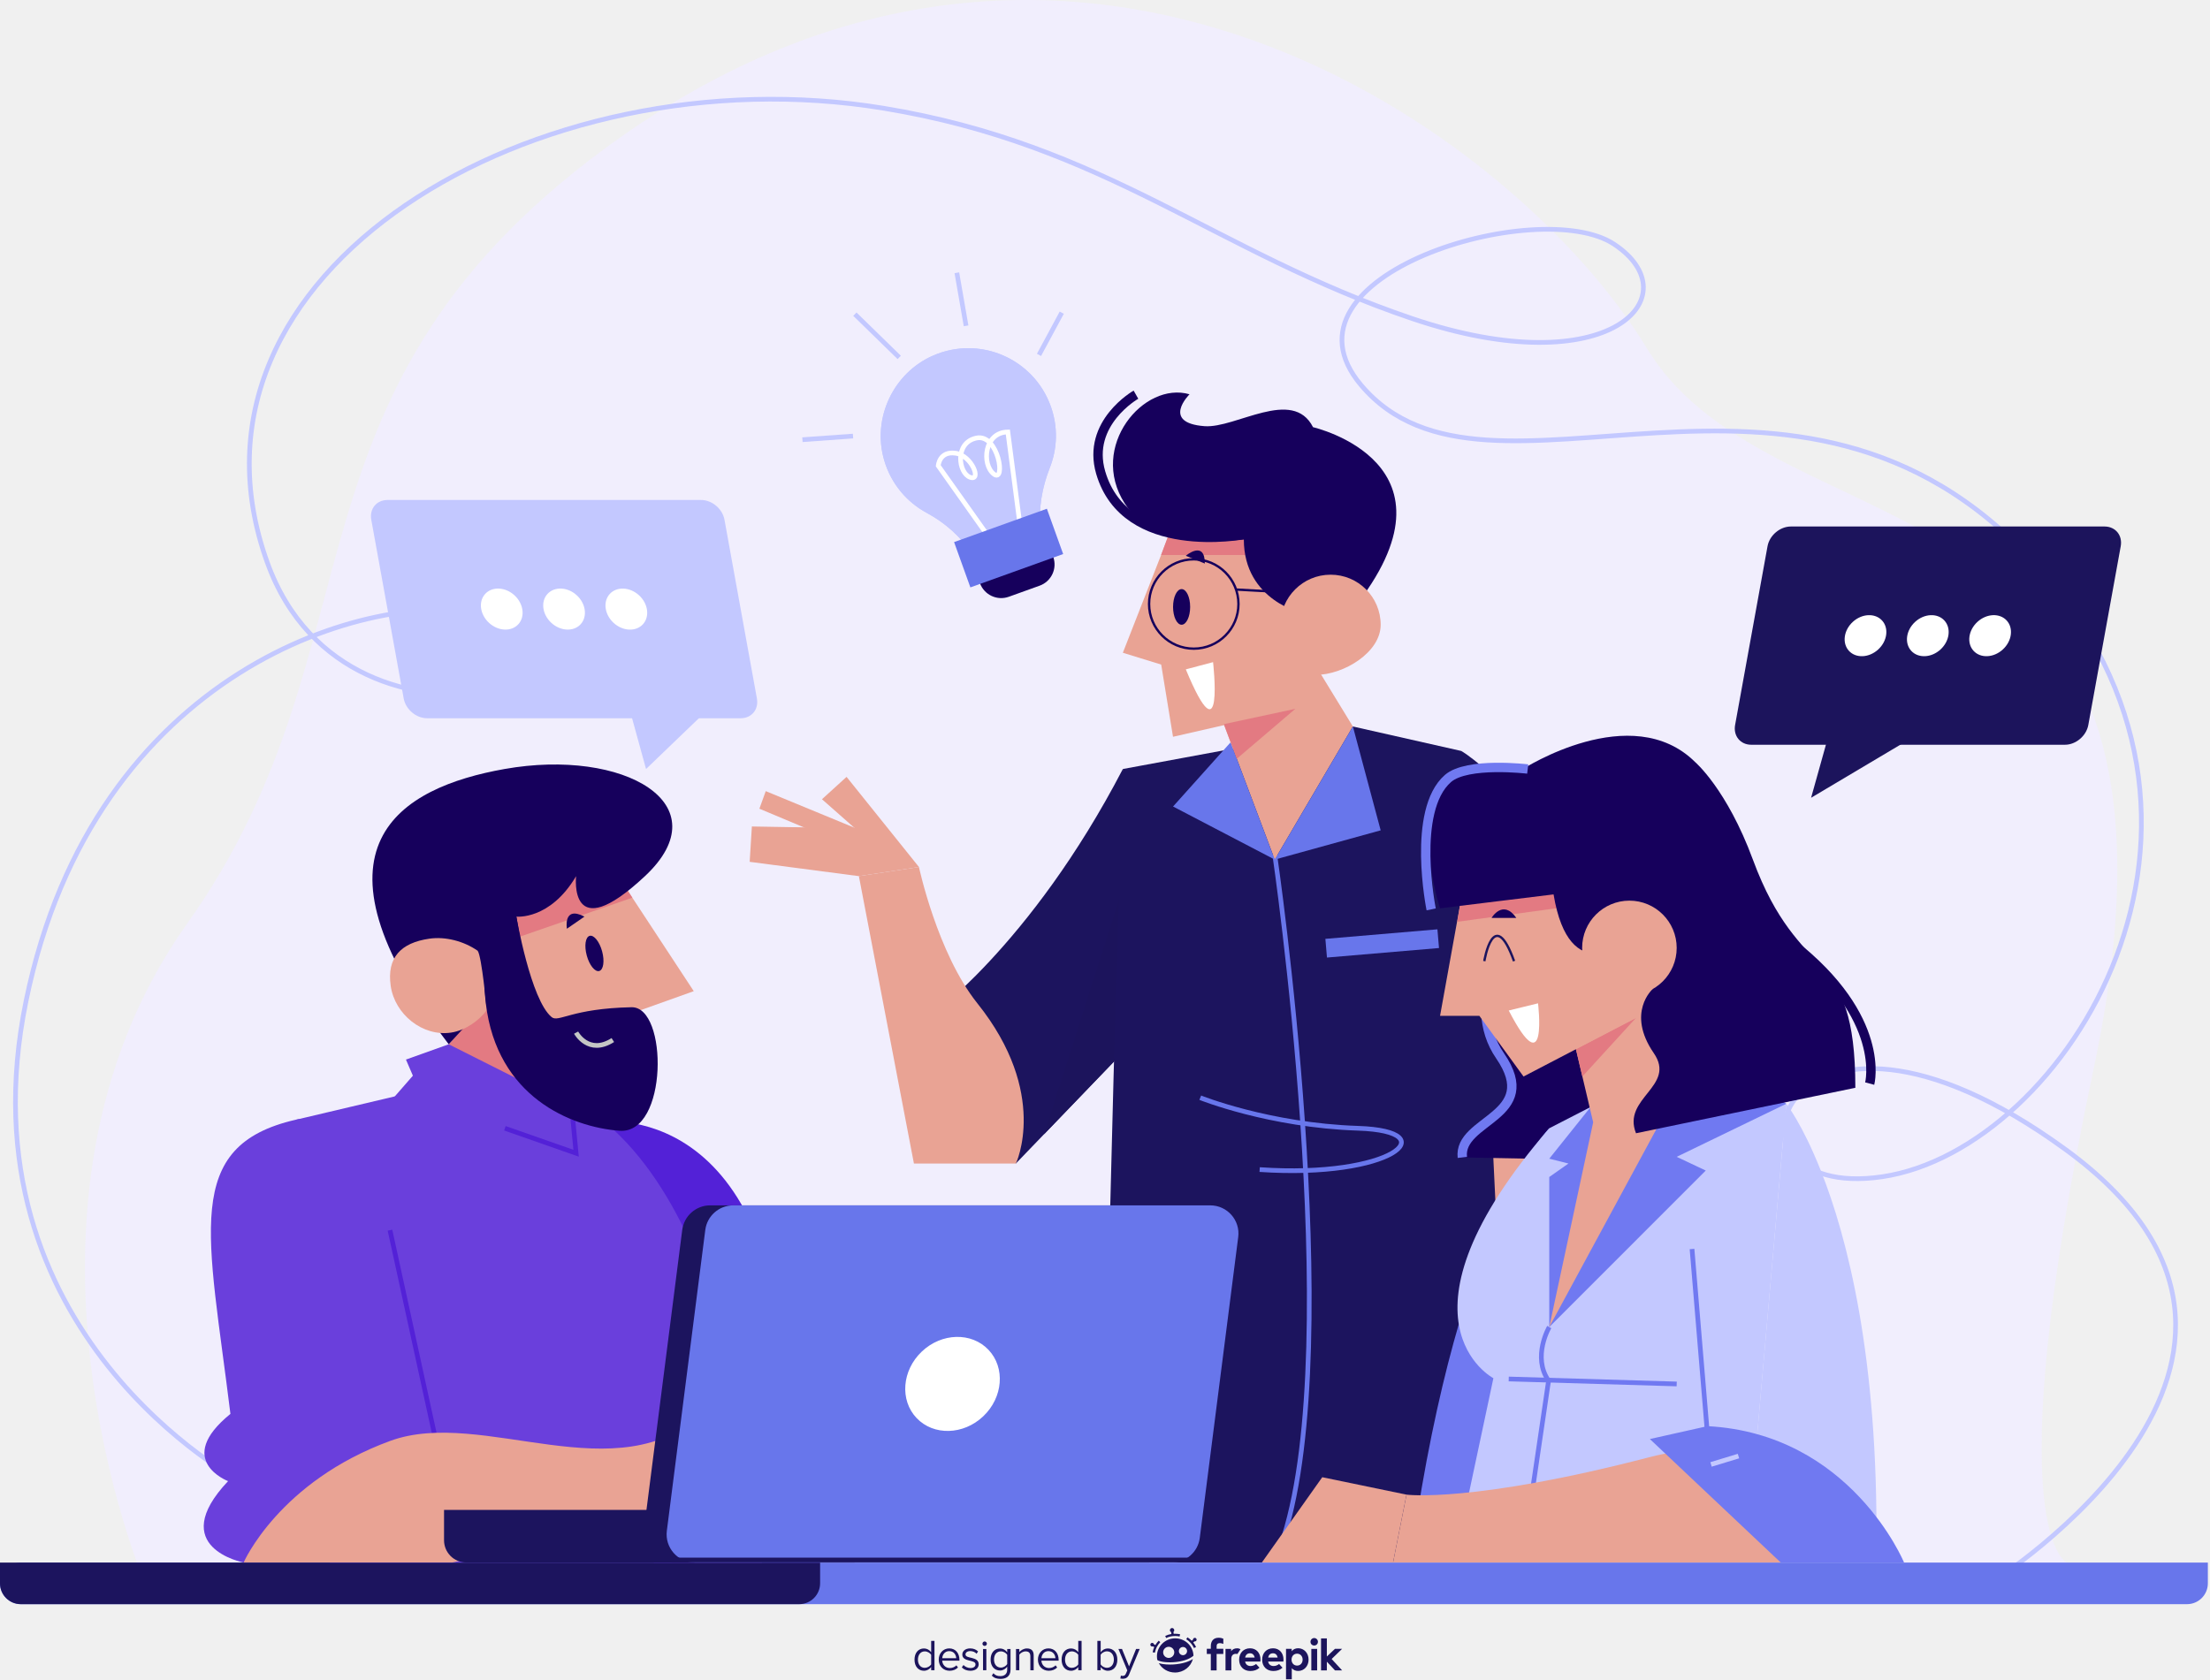
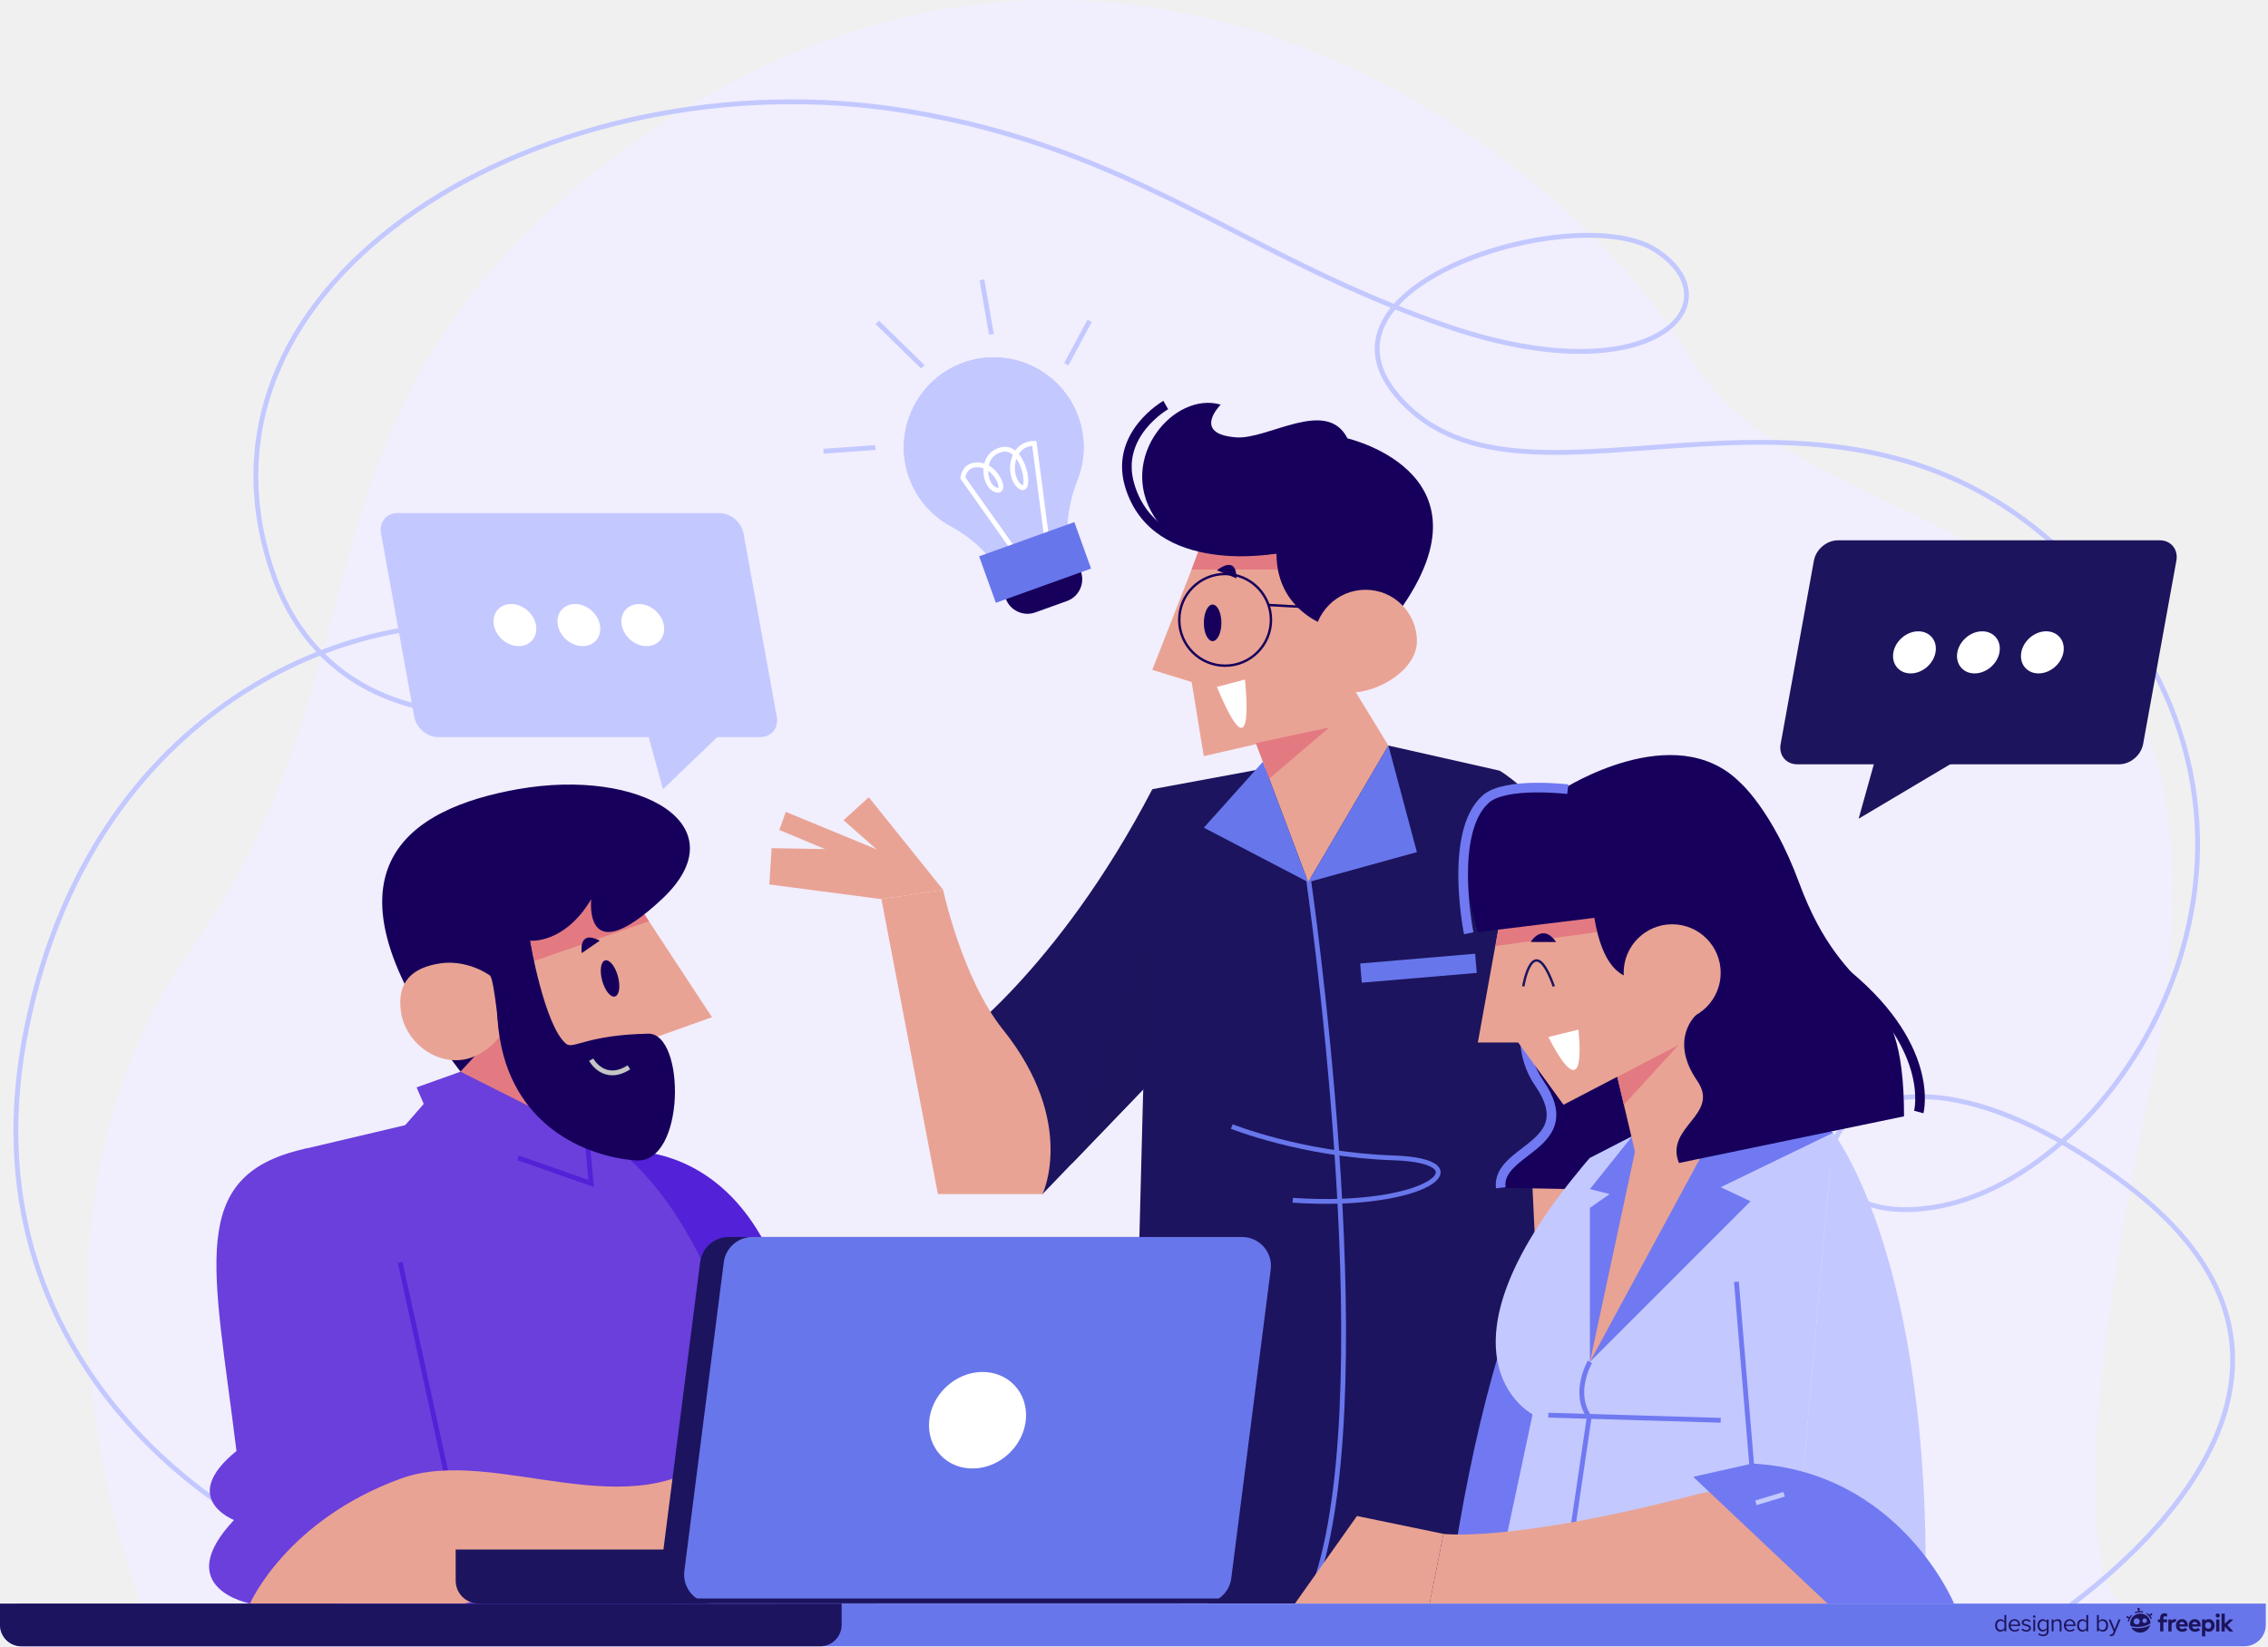
- <svg xmlns="http://www.w3.org/2000/svg" width="471" height="358" viewBox="0 0 471 358" fill="none">
+ <svg xmlns="http://www.w3.org/2000/svg" width="471" height="342" viewBox="0 0 471 342" fill="none">
  <path d="M30.883 337.547C30.883 337.547 -3.154 257.432 39.886 196.895C82.926 136.358 56.675 82.681 132.252 29.253C229.386 -39.423 323.074 28.337 351.011 74.281C378.948 120.225 473.844 96.774 446.271 227.486C424.881 328.887 440.838 333.342 440.838 333.342L30.883 337.547Z" fill="#F1EEFD" />
  <path d="M51.398 315.876C51.398 315.876 -8.993 284.328 5.558 213.372C20.11 142.416 79.376 125.585 103.753 130.79C149.437 140.553 74.796 169.354 56.967 119.912C34.598 57.877 114.36 10.913 188.293 23.07C235.808 30.877 258.749 53.63 300.987 67.921C343.08 82.16 360.733 63.092 343.964 52.038C328.049 41.546 270.25 58.668 290.1 82.129C317.266 114.261 382.757 64.476 433.51 119.912C484.263 175.349 440.203 245.045 401.191 250.853C362.179 256.661 379.281 200.663 440.203 245.045C501.125 289.428 424.173 337.537 424.173 337.537" stroke="#C3C8FF" stroke-miterlimit="10" />
  <path d="M466.1 341.981H4.434C1.988 341.981 0 339.993 0 337.547C0 335.101 1.988 333.113 4.434 333.113H470.544V337.547C470.534 339.993 468.556 341.981 466.1 341.981Z" fill="#6876EB" />
  <path d="M170.338 341.981H4.434C1.988 341.981 0 339.993 0 337.547V333.113H174.782V337.547C174.772 339.993 172.784 341.981 170.338 341.981Z" fill="#1C145E" />
  <path d="M239.305 163.941C219.539 201.933 197.317 217.41 197.317 217.41L216.5 248.043L249.995 213.226L239.305 163.941Z" fill="#1C145E" />
  <path d="M288.33 154.875L239.305 163.941C236.204 256.682 235.038 333.092 235.038 333.092H323.022C323.022 333.092 325.572 191.076 311.417 160.09L288.33 154.875Z" fill="#1C145E" />
  <path d="M282.636 202.141L306.514 200.111" stroke="#6876EB" stroke-width="4" stroke-miterlimit="10" />
  <path d="M271.676 182.208C271.676 182.208 286.831 285.649 273.644 327.503" stroke="#6876EB" stroke-miterlimit="10" />
  <path d="M255.803 234.012C255.803 234.012 270.448 239.904 289.423 240.528C308.398 241.153 296.594 251.249 268.46 249.334" stroke="#6876EB" stroke-miterlimit="10" />
  <path d="M259.571 151.107L271.676 183.249L288.33 154.875L277.349 136.931L259.571 151.107Z" fill="#E9A394" />
  <path d="M271.676 183.249L294.253 177.014L288.33 154.875L271.676 183.249Z" fill="#6876EB" />
  <path d="M262.267 158.248L250.005 171.935L271.676 183.249L262.267 158.248Z" fill="#6876EB" />
  <path d="M216.51 248.043C216.51 248.043 223.672 233.117 208.298 213.892C199.773 203.234 195.849 184.831 195.849 184.831L183.047 186.778L194.777 248.043H216.51Z" fill="#E9A394" />
  <path d="M180.423 165.617L175.178 170.384L182.193 176.567L160.241 176.192L159.773 183.728L183.036 186.778L195.849 184.831L180.423 165.617Z" fill="#E9A394" />
  <path d="M184.264 177.347L163.197 168.656L161.844 172.403L179.414 179.783L184.264 177.347Z" fill="#E9A394" />
  <path d="M311.427 160.09C311.427 160.09 339.717 176.192 348.648 236.531L315.83 244.452L311.427 160.09Z" fill="#1C145E" />
  <path d="M249.995 111.825L239.305 139.158L247.476 141.677L249.995 157.071L276.069 151.107L279.847 109.306L249.995 111.825Z" fill="#E9A394" />
  <path d="M267.398 118.32H247.455L249.631 112.429L267.398 111.325V118.32Z" fill="#E37A82" />
  <path d="M277.817 130.79C277.817 130.79 265.088 128.156 265.088 114.989C265.088 114.989 246.206 117.56 239.691 107.308C231.967 95.171 243.771 81.213 253.513 84.055C253.513 84.055 247.372 90.144 256.698 90.852C263.349 91.362 275.496 82.514 279.837 91.07C279.837 91.07 313.311 98.721 288.32 129.905L277.817 130.79Z" fill="#16005C" />
  <path d="M265.098 113.959C265.098 113.959 239.857 118.83 234.58 100.74C231.499 90.154 242.095 84.138 242.095 84.138" stroke="#16005C" stroke-width="2" stroke-miterlimit="10" />
  <path d="M254.419 138.284C259.679 138.284 263.943 134.02 263.943 128.76C263.943 123.5 259.679 119.236 254.419 119.236C249.159 119.236 244.895 123.5 244.895 128.76C244.895 134.02 249.159 138.284 254.419 138.284Z" stroke="#16005C" stroke-width="0.5" stroke-miterlimit="10" />
  <path d="M263.433 125.679L276.995 126.428" stroke="#16005C" stroke-width="0.5" stroke-miterlimit="10" />
  <path d="M294.253 133.194C294.253 139.096 286.342 143.873 280.451 143.873C274.549 143.873 272.894 139.085 272.894 133.194C272.894 127.303 277.682 122.515 283.573 122.515C289.475 122.504 294.253 127.292 294.253 133.194Z" fill="#E9A394" />
  <path d="M344.735 237.468V286.742H320.17L318.12 243.89L344.735 237.468Z" fill="#E9A394" />
  <path d="M237.39 226.331L238.421 192.003L222.516 241.798L237.39 226.331Z" fill="#1C145C" />
  <path d="M260.841 154.375L276.069 151.107L263.589 161.755L260.841 154.375Z" fill="#E37A82" />
  <path d="M251.827 133.184C252.833 133.184 253.648 131.483 253.648 129.384C253.648 127.286 252.833 125.585 251.827 125.585C250.821 125.585 250.005 127.286 250.005 129.384C250.005 131.483 250.821 133.184 251.827 133.184Z" fill="#16005C" />
  <path d="M256.781 120.141C256.781 115.041 252.722 118.476 252.722 118.476L256.781 120.141Z" fill="#16005C" />
  <path d="M252.722 142.697L258.53 141.157C258.53 141.157 261.018 162.682 252.722 142.697Z" fill="white" />
  <path d="M127.673 239.175C127.673 239.175 166.82 233.117 167.59 301.387C167.715 312.462 174.772 333.113 174.772 333.113H139.289L127.673 239.175Z" fill="#5321D7" />
  <path d="M86.746 233.117L63.087 238.707L70.311 333.113H162.375C162.375 333.113 159.284 258.421 124.571 236.011L86.746 233.117Z" fill="#6A3FDC" />
  <path d="M63.076 238.696C38.689 244.254 44.393 262.979 49.108 301.419C36.94 311.307 48.608 315.751 48.608 315.751C35.244 329.918 51.918 333.103 51.918 333.103H96.436C96.447 333.103 87.485 233.127 63.076 238.696Z" fill="#6A3FDC" />
  <path d="M93.803 311.296L83.113 262.251" stroke="#5321D7" stroke-miterlimit="10" />
  <path d="M51.919 333.103C51.919 333.103 59.434 315.845 83.197 307.164C102.89 299.972 131.711 318.645 150.155 300.898L153.569 320.872L96.447 333.092H51.919V333.103Z" fill="#E9A394" />
  <path d="M130.243 184.488L147.855 211.301L136.551 215.339L134.594 237.124L100.631 225.321L103.826 181.001L130.243 184.488Z" fill="#E9A394" />
  <path d="M104.107 212.654L86.746 233.117L109.01 260.398L119.054 228.527L104.107 212.654Z" fill="#E37A82" />
  <path d="M109.915 199.986L134.761 191.368L130.243 184.488L105.7 187.048L109.915 199.986Z" fill="#E37A82" />
  <path d="M107.761 209.375C107.761 209.375 115.286 224.436 110.051 195.406C110.051 195.406 117.191 196.208 122.78 186.788C122.78 186.788 121.042 202.141 137.446 186.788C153.85 171.435 133.002 159.424 107.521 163.941C85.445 167.855 63.347 180.335 95.635 222.625L107.761 209.375Z" fill="#16005C" />
  <path d="M103.743 215.36C102.046 217.629 99.132 219.69 96.113 220.137C90.055 221.022 84.143 216.245 83.269 210.187C82.395 204.129 85.444 200.986 91.502 200.111C94.906 199.612 98.84 200.621 101.796 202.682C102.681 203.785 103.743 215.36 103.743 215.36Z" fill="#E9A394" />
  <path d="M127.705 207.001C128.609 206.755 128.887 204.879 128.325 202.809C127.764 200.74 126.575 199.261 125.671 199.507C124.767 199.752 124.489 201.629 125.051 203.698C125.612 205.767 126.8 207.246 127.705 207.001Z" fill="#16005C" />
  <path d="M120.823 197.988C120.823 197.988 119.939 193.013 124.56 195.407L120.823 197.988Z" fill="#16005C" />
  <path d="M83.956 233.95L87.995 229.318L86.517 225.883L95.635 222.625L121.812 235.792L122.78 245.847L118.346 244.442L111.123 271.4L83.956 233.95Z" fill="#6A3FDC" />
  <path d="M107.604 240.528L122.78 245.847L121.812 235.792" stroke="#5321D7" stroke-miterlimit="10" />
  <path d="M110.051 195.406C110.051 195.406 113.1 213.184 117.576 216.838C119.044 218.035 121.823 214.985 134.594 214.725C142.411 214.569 142.401 241.84 132.034 241.059C121.667 240.278 105.908 233.814 103.545 213.934C101.474 196.499 110.051 195.406 110.051 195.406Z" fill="#16005C" />
  <path d="M122.781 220.137C122.781 220.137 125.414 225.04 130.608 221.72" stroke="#C4C6C5" stroke-miterlimit="10" />
  <path d="M182.037 321.882H94.635V328.356C94.635 330.979 96.759 333.102 99.382 333.102H182.037C184.66 333.102 186.783 330.979 186.783 328.356V326.628C186.783 324.005 184.66 321.882 182.037 321.882Z" fill="#1C145E" />
  <path d="M253.024 256.963H151.352C148.333 256.963 145.783 259.211 145.398 262.209L137.207 326.337C136.749 329.928 139.549 333.102 143.16 333.102H244.832C247.851 333.102 250.401 330.854 250.786 327.856L258.977 263.729C259.435 260.148 256.636 256.963 253.024 256.963Z" fill="#1C145E" />
  <path d="M257.937 256.963H156.265C153.246 256.963 150.696 259.211 150.311 262.209L142.119 326.337C141.662 329.928 144.461 333.102 148.073 333.102H249.745C252.763 333.102 255.314 330.854 255.699 327.856L263.89 263.729C264.359 260.148 261.559 256.963 257.937 256.963Z" fill="#6876EB" />
  <path d="M209.553 301.93C213.786 297.914 214.285 291.569 210.669 287.757C207.053 283.946 200.69 284.112 196.457 288.128C192.225 292.144 191.725 298.489 195.342 302.301C198.958 306.112 205.321 305.946 209.553 301.93Z" fill="white" />
  <path d="M255.72 332.561H129.171" stroke="#1C145E" stroke-miterlimit="10" />
  <path d="M311.656 246.742L353.665 247.543L344.141 196.156L321.804 198.685C321.804 198.685 311.739 213.538 319.691 225.082C328.653 238.103 310.73 238.592 311.656 246.742Z" fill="#16005C" />
  <path d="M321.804 198.675C321.804 198.675 311.739 213.528 319.691 225.071C328.653 238.103 310.74 238.582 311.656 246.742" stroke="#7079F1" stroke-width="2" stroke-miterlimit="10" />
  <path d="M330.183 240.528C330.183 240.528 311.073 259.284 300.987 329.97H322.262L330.183 240.528Z" fill="#7079F1" />
  <path d="M380.696 235.303L372.38 329.97H310.584L318.276 293.81C318.276 293.81 294.752 281.538 330.183 240.528L338.989 236L377.251 233.107L380.696 235.303Z" fill="#C3C8FF" />
  <path d="M330.183 282.902C330.183 282.902 326.478 289.251 330.037 294.341L324.792 329.98" stroke="#7079F1" stroke-miterlimit="10" />
  <path d="M321.544 293.976L357.34 295.038" stroke="#7079F1" stroke-miterlimit="10" />
  <path d="M364.397 311.796L360.608 266.269" stroke="#7079F1" stroke-miterlimit="10" />
  <path d="M380.697 235.303C380.697 235.303 384.111 239.591 388.055 249.552C393.655 263.666 400.338 289.178 399.9 329.97H372.37L380.697 235.303Z" fill="#C3C8FF" />
  <path d="M399.911 333.092C399.911 333.092 386.161 301.637 351.562 310.641C313.789 320.466 299.759 318.635 299.759 318.635L296.896 333.092H399.911Z" fill="#E9A394" />
  <path d="M363.897 304.031L351.625 306.779L379.51 333.102H405.792C405.792 333.092 394.457 305.634 363.897 304.031Z" fill="#7079F1" />
  <path d="M364.657 312.191L370.506 310.412" stroke="#C3C8FF" stroke-miterlimit="10" />
  <path d="M299.759 318.634L281.804 314.919L268.939 333.092H296.896L299.759 318.634Z" fill="#E9A394" />
  <path d="M330.183 282.902L363.533 249.542L357.34 246.617L380.697 235.303L369.965 228.485H345.005L330.183 247.013L334.274 248.043L330.183 250.916V282.902Z" fill="#7079F1" />
  <path d="M353.498 239.82L364.396 232.284L352.634 205.992L334.398 217.442L339.54 239.258L330.183 282.902L353.498 239.82Z" fill="#E9A394" />
  <path d="M335.866 223.666L348.658 217.004L337.24 229.495L335.866 223.666Z" fill="#E37A82" />
  <path d="M312.499 185.591L306.909 216.557H315.288L324.698 229.495L348.659 217.004L331.901 179.658L312.499 185.591Z" fill="#E9A394" />
  <path d="M311.145 193.106L310.583 196.51L332.681 193.491L332.337 189.255L311.145 193.106Z" fill="#E37A82" />
  <path d="M373.577 183.249C368.039 168.25 361.284 162.473 361.284 162.473C347.722 149.005 324.552 163.952 324.552 163.952C294.856 156.759 306.909 193.637 306.909 193.637L331.099 190.671C334.482 210.957 346.577 200.684 346.577 200.684L352.218 210.853C352.218 210.853 346.525 215.88 352.458 224.509C357.339 231.608 345.64 234.033 348.669 241.59L395.414 231.899C395.414 201.121 383.579 210.353 373.577 183.249Z" fill="#16005C" />
  <path d="M305.015 193.866C305.015 193.866 300.737 172.82 308.595 165.96C312.696 162.39 325.593 163.941 325.593 163.941" stroke="#7079F1" stroke-width="2" stroke-miterlimit="10" />
  <path d="M398.474 231.004C398.474 231.004 402.211 217.004 381.862 201.131" stroke="#16005C" stroke-width="2" stroke-miterlimit="10" />
  <path d="M347.264 212.154C352.828 212.154 357.339 207.643 357.339 202.079C357.339 196.514 352.828 192.003 347.264 192.003C341.699 192.003 337.188 196.514 337.188 202.079C337.188 207.643 341.699 212.154 347.264 212.154Z" fill="#E9A394" />
  <path d="M321.544 215.422L327.789 213.892C327.789 213.882 329.975 231.691 321.544 215.422Z" fill="white" />
  <path d="M316.34 204.899C316.34 204.899 318.328 192.783 322.678 204.899" stroke="#1C145E" stroke-width="0.5" stroke-miterlimit="10" />
  <path d="M317.88 195.687C317.88 195.687 320.295 191.586 323.168 195.687H317.88Z" fill="#16005C" />
  <path d="M223.932 86.584C220.31 76.508 208.923 71.471 198.941 75.769C190.354 79.475 185.795 89.217 188.459 98.19C189.948 103.207 193.31 107.079 197.525 109.348C201.418 111.44 204.749 114.417 207.195 118.091L207.903 119.153L221.892 114.125L221.757 112.866C221.299 108.4 222.079 103.935 223.724 99.761C225.348 95.681 225.535 91.028 223.932 86.584Z" fill="#C3C8FF" />
  <path d="M223.932 86.584C220.31 76.508 208.923 71.471 198.941 75.769C190.354 79.475 185.795 89.217 188.459 98.19C189.948 103.207 193.31 107.079 197.525 109.348C201.418 111.44 204.749 114.417 207.195 118.091L207.903 119.153L221.892 114.125L221.757 112.866C221.299 108.4 222.079 103.935 223.724 99.761C225.348 95.681 225.535 91.028 223.932 86.584Z" fill="#C3C8FF" />
  <path d="M211.108 115.02L199.961 99.293C199.961 99.293 200.169 96.108 203.666 96.618C207.163 97.118 209.256 102.644 206.758 101.749C204.259 100.854 203.375 94.37 208.1 93.381C212.826 92.392 214.408 103.123 211.795 101.052C209.183 98.981 209.734 92.153 214.793 92.09L217.759 114.771" stroke="white" stroke-miterlimit="10" />
  <path d="M221.569 124.857L215.001 127.219C212.503 128.115 209.756 126.824 208.85 124.326L207.466 120.464C206.57 117.966 207.861 115.218 210.359 114.313L216.927 111.95C219.425 111.055 222.173 112.345 223.079 114.843L224.463 118.705C225.369 121.203 224.067 123.961 221.569 124.857Z" fill="#16005C" />
  <path d="M223.112 108.455L203.337 115.564L206.809 125.222L226.584 118.112L223.112 108.455Z" fill="#6876EB" />
  <path d="M205.894 69.462L203.927 58.148" stroke="#C3C8FF" stroke-miterlimit="10" />
  <path d="M191.644 76.196L182.193 66.974" stroke="#C3C8FF" stroke-miterlimit="10" />
  <path d="M181.798 92.964L171.014 93.735" stroke="#C3C8FF" stroke-miterlimit="10" />
  <path d="M221.434 75.655L226.284 66.662" stroke="#C3C8FF" stroke-miterlimit="10" />
  <path d="M373.234 158.768H440.088C442.41 158.768 444.637 156.884 445.064 154.563L451.975 116.446C452.391 114.125 450.851 112.241 448.53 112.241H381.675C379.354 112.241 377.127 114.125 376.7 116.446L369.788 154.563C369.372 156.884 370.913 158.768 373.234 158.768Z" fill="#1C145C" />
  <path d="M426.836 138.466C428.788 136.682 429.164 133.916 427.675 132.286C426.187 130.656 423.397 130.781 421.445 132.564C419.493 134.347 419.117 137.114 420.605 138.744C422.094 140.374 424.884 140.249 426.836 138.466Z" fill="white" />
  <path d="M413.556 138.467C415.508 136.683 415.884 133.917 414.395 132.287C412.906 130.657 410.117 130.782 408.165 132.565C406.212 134.348 405.836 137.115 407.325 138.745C408.814 140.375 411.603 140.25 413.556 138.467Z" fill="white" />
  <path d="M400.275 138.468C402.227 136.685 402.603 133.918 401.115 132.288C399.626 130.658 396.836 130.783 394.884 132.566C392.932 134.35 392.556 137.116 394.045 138.746C395.533 140.376 398.323 140.251 400.275 138.468Z" fill="white" />
  <path d="M409.216 156.259L385.984 170.072L390.148 155.177L409.216 156.259Z" fill="#1C145C" />
  <path d="M157.868 153.116H91.013C88.692 153.116 86.465 151.232 86.038 148.911L79.127 110.794C78.71 108.473 80.251 106.589 82.572 106.589H149.427C151.748 106.589 153.975 108.473 154.402 110.794L161.314 148.911C161.74 151.232 160.189 153.116 157.868 153.116Z" fill="#C3C8FF" />
  <path d="M110.47 133.076C111.959 131.447 111.583 128.68 109.631 126.896C107.678 125.113 104.889 124.989 103.4 126.618C101.911 128.248 102.287 131.015 104.24 132.798C106.192 134.582 108.981 134.706 110.47 133.076Z" fill="white" />
  <path d="M123.75 133.075C125.239 131.445 124.863 128.678 122.911 126.895C120.958 125.111 118.169 124.987 116.68 126.617C115.191 128.246 115.567 131.013 117.52 132.797C119.472 134.58 122.261 134.704 123.75 133.075Z" fill="white" />
  <path d="M137.023 133.081C138.512 131.451 138.136 128.684 136.184 126.901C134.231 125.118 131.442 124.993 129.953 126.623C128.464 128.253 128.84 131.02 130.793 132.803C132.745 134.586 135.534 134.711 137.023 133.081Z" fill="white" />
  <path d="M134.022 150.618L137.686 163.941L152.518 149.681L134.022 150.618Z" fill="#C3C8FF" />
-   <path d="M246.945 349.767C246.664 350.048 246.435 350.36 246.237 350.693L245.935 350.537C245.894 350.35 245.717 350.214 245.509 350.235C245.301 350.256 245.144 350.454 245.165 350.662C245.186 350.87 245.384 351.026 245.592 351.005C245.634 351.005 245.675 350.985 245.706 350.974L245.998 351.12C245.842 351.474 245.717 351.848 245.654 352.234L246.133 352.317C246.279 351.484 246.674 350.714 247.278 350.089L246.945 349.767Z" fill="#1C145C" />
-   <path d="M250.463 348.289C250.349 348.289 250.245 348.289 250.14 348.299L250.088 347.893C250.213 347.8 250.276 347.643 250.255 347.477C250.224 347.227 249.995 347.04 249.745 347.071C249.495 347.102 249.308 347.331 249.339 347.581C249.36 347.747 249.464 347.872 249.599 347.945L249.651 348.341C249.193 348.414 248.756 348.549 248.329 348.757L248.538 349.194C249.131 348.903 249.787 348.768 250.453 348.768C250.775 348.768 251.088 348.799 251.4 348.872L251.504 348.393C251.171 348.33 250.817 348.289 250.463 348.289Z" fill="#1C145C" />
-   <path d="M254.689 349.923C254.897 349.902 255.054 349.704 255.022 349.496C255.001 349.288 254.804 349.132 254.596 349.163C254.398 349.184 254.252 349.361 254.252 349.548L253.981 349.777C253.711 349.507 253.409 349.257 253.076 349.049L252.816 349.455C253.544 349.912 254.106 350.558 254.46 351.328L254.908 351.13C254.752 350.776 254.544 350.443 254.304 350.141L254.564 349.912C254.606 349.923 254.648 349.933 254.689 349.923Z" fill="#1C145C" />
-   <path d="M250.109 354.836C249.86 354.846 249.61 354.857 249.37 354.857C248.808 354.857 248.257 354.815 247.778 354.742C247.528 354.7 247.237 354.638 246.966 354.555C247.632 355.752 248.933 356.553 250.422 356.553C252.254 356.553 253.794 355.325 254.231 353.67C253.794 353.961 253.263 354.201 252.66 354.388C251.9 354.628 251.025 354.773 250.109 354.836Z" fill="#1C145C" />
-   <path d="M250.463 349.267C248.319 349.267 246.57 350.974 246.57 353.077C246.57 353.347 246.602 353.618 246.654 353.889C247.08 354.201 248.392 354.461 250.078 354.357C251.92 354.242 253.471 353.743 254.356 352.973C254.356 352.848 254.346 352.723 254.325 352.598C254.085 350.693 252.42 349.267 250.463 349.267ZM249.079 353.441C248.423 353.441 247.892 352.91 247.892 352.254C247.892 351.599 248.423 351.068 249.079 351.068C249.735 351.068 250.265 351.599 250.265 352.254C250.265 352.9 249.735 353.441 249.079 353.441ZM252.118 352.858C251.639 352.858 251.244 352.463 251.244 351.984C251.244 351.505 251.639 351.109 252.118 351.109C252.597 351.109 252.992 351.505 252.992 351.984C252.982 352.463 252.597 352.858 252.118 352.858Z" fill="#1C145C" />
-   <path d="M260.716 350.454C260.528 350.381 260.195 350.256 259.831 350.298C259.477 350.339 259.29 350.516 259.29 350.943V351.495H260.716V352.598H259.29V356.095H258.051V352.598H257.198V351.495H258.051V350.922C258.051 349.85 258.624 349.142 259.696 349.142C260.112 349.142 260.435 349.215 260.716 349.34V350.454Z" fill="#1C145C" />
-   <path d="M263.724 352.598C263.609 352.577 263.495 352.567 263.391 352.567C262.818 352.567 262.423 352.921 262.423 353.597V356.106H261.184V351.515H262.381V352.015C262.673 351.588 263.11 351.391 263.672 351.391C263.942 351.391 264.213 351.474 264.369 351.609L263.724 352.598Z" fill="#1C145C" />
-   <path d="M268.637 353.795C268.637 353.941 268.626 354.107 268.616 354.211H265.358C265.493 354.877 265.951 355.169 266.534 355.169C266.93 355.169 267.367 355.013 267.7 354.732L268.429 355.533C267.908 356.012 267.242 356.231 266.472 356.231C265.067 356.231 264.088 355.273 264.088 353.826C264.088 352.379 265.035 351.391 266.409 351.391C267.731 351.38 268.637 352.369 268.637 353.795ZM265.368 353.368H267.398C267.284 352.785 266.93 352.452 266.399 352.452C265.816 352.452 265.472 352.806 265.368 353.368Z" fill="#1C145C" />
-   <path d="M273.539 353.795C273.539 353.941 273.529 354.107 273.518 354.211H270.261C270.396 354.877 270.854 355.169 271.437 355.169C271.832 355.169 272.269 355.013 272.603 354.732L273.331 355.533C272.811 356.012 272.145 356.231 271.374 356.231C269.969 356.231 268.991 355.273 268.991 353.826C268.991 352.379 269.938 351.391 271.312 351.391C272.634 351.38 273.539 352.369 273.539 353.795ZM270.271 353.368H272.301C272.186 352.785 271.832 352.452 271.301 352.452C270.719 352.452 270.375 352.806 270.271 353.368Z" fill="#1C145C" />
-   <path d="M278.889 353.805C278.889 355.19 277.932 356.22 276.662 356.22C276.048 356.22 275.61 355.981 275.309 355.627V358H274.08V351.505H275.288V352.015C275.59 351.64 276.027 351.38 276.662 351.38C277.932 351.38 278.889 352.421 278.889 353.805ZM275.257 353.805C275.257 354.534 275.735 355.075 276.433 355.075C277.161 355.075 277.619 354.513 277.619 353.805C277.619 353.108 277.161 352.535 276.433 352.535C275.735 352.535 275.257 353.077 275.257 353.805Z" fill="#1C145C" />
-   <path d="M280.877 350.006C280.877 350.454 280.534 350.797 280.086 350.797C279.639 350.797 279.295 350.454 279.295 350.006C279.295 349.559 279.639 349.205 280.086 349.205C280.534 349.205 280.877 349.559 280.877 350.006ZM280.711 356.106H279.472V351.515H280.711V356.106Z" fill="#1C145C" />
-   <path d="M282.782 353.139L284.51 351.505H286.03L283.802 353.67L286.04 356.106H284.52L282.782 354.243V356.106H281.543V349.278H282.782V353.139Z" fill="#1C145C" />
-   <path d="M198.451 356.064V355.387C198.118 355.845 197.556 356.179 196.921 356.179C195.735 356.179 194.902 355.273 194.902 353.805C194.902 352.359 195.724 351.422 196.921 351.422C197.535 351.422 198.087 351.724 198.451 352.223V349.808H199.159V356.064H198.451ZM198.451 354.825V352.775C198.202 352.379 197.65 352.046 197.088 352.046C196.182 352.046 195.631 352.796 195.631 353.805C195.631 354.805 196.172 355.554 197.088 355.554C197.65 355.544 198.202 355.221 198.451 354.825Z" fill="#1C145C" />
-   <path d="M200.065 353.785C200.065 352.473 201.001 351.411 202.303 351.411C203.676 351.411 204.478 352.483 204.478 353.847V354.024H200.804C200.856 354.877 201.459 355.596 202.438 355.596C202.958 355.596 203.479 355.387 203.833 355.023L204.166 355.481C203.718 355.929 203.104 356.179 202.365 356.179C201.033 356.168 200.065 355.211 200.065 353.785ZM202.292 351.994C201.324 351.994 200.845 352.806 200.814 353.504H203.791C203.77 352.827 203.323 351.994 202.292 351.994Z" fill="#1C145C" />
-   <path d="M204.978 355.46L205.342 354.95C205.644 355.294 206.216 355.596 206.83 355.596C207.528 355.596 207.902 355.263 207.902 354.815C207.902 353.722 205.092 354.388 205.092 352.712C205.092 352.005 205.706 351.411 206.778 351.411C207.548 351.411 208.09 351.703 208.454 352.067L208.121 352.556C207.85 352.223 207.351 351.984 206.768 351.984C206.154 351.984 205.769 352.296 205.769 352.702C205.769 353.701 208.579 353.035 208.579 354.805C208.579 355.564 207.965 356.179 206.799 356.179C206.07 356.168 205.446 355.95 204.978 355.46Z" fill="#1C145C" />
-   <path d="M209.38 350.412C209.38 350.152 209.599 349.933 209.849 349.933C210.109 349.933 210.328 350.152 210.328 350.412C210.328 350.672 210.109 350.881 209.849 350.881C209.599 350.881 209.38 350.672 209.38 350.412ZM209.505 356.064V351.536H210.213V356.064H209.505Z" fill="#1C145C" />
-   <path d="M211.369 357.219L211.723 356.699C212.097 357.146 212.545 357.323 213.201 357.323C213.95 357.323 214.658 356.959 214.658 355.96V355.315C214.325 355.773 213.773 356.126 213.138 356.126C211.952 356.126 211.119 355.242 211.119 353.784C211.119 352.327 211.941 351.432 213.138 351.432C213.752 351.432 214.294 351.734 214.658 352.234V351.547H215.366V355.949C215.366 357.448 214.314 357.917 213.211 357.917C212.43 357.896 211.91 357.75 211.369 357.219ZM214.658 354.752V352.775C214.418 352.379 213.867 352.046 213.305 352.046C212.399 352.046 211.847 352.764 211.847 353.774C211.847 354.773 212.389 355.502 213.305 355.502C213.867 355.502 214.418 355.148 214.658 354.752Z" fill="#1C145C" />
-   <path d="M219.591 356.064V353.098C219.591 352.296 219.185 352.046 218.582 352.046C218.03 352.046 217.499 352.379 217.239 352.754V356.064H216.531V351.536H217.239V352.192C217.562 351.817 218.176 351.422 218.852 351.422C219.8 351.422 220.299 351.901 220.299 352.889V356.074H219.591V356.064Z" fill="#1C145C" />
-   <path d="M221.205 353.785C221.205 352.473 222.142 351.411 223.443 351.411C224.817 351.411 225.618 352.483 225.618 353.847V354.024H221.944C221.996 354.877 222.6 355.596 223.578 355.596C224.098 355.596 224.619 355.387 224.973 355.023L225.306 355.481C224.858 355.929 224.244 356.179 223.505 356.179C222.173 356.168 221.205 355.211 221.205 353.785ZM223.432 351.994C222.464 351.994 221.985 352.806 221.954 353.504H224.931C224.91 352.827 224.463 351.994 223.432 351.994Z" fill="#1C145C" />
-   <path d="M229.802 356.064V355.387C229.469 355.845 228.907 356.179 228.272 356.179C227.086 356.179 226.253 355.273 226.253 353.805C226.253 352.359 227.075 351.422 228.272 351.422C228.886 351.422 229.438 351.724 229.802 352.223V349.808H230.51V356.064H229.802ZM229.802 354.825V352.775C229.552 352.379 229.001 352.046 228.439 352.046C227.533 352.046 226.982 352.796 226.982 353.805C226.982 354.805 227.523 355.554 228.439 355.554C229.011 355.544 229.552 355.221 229.802 354.825Z" fill="#1C145C" />
-   <path d="M233.872 356.064V349.808H234.58V352.223C234.944 351.724 235.485 351.422 236.11 351.422C237.297 351.422 238.129 352.359 238.129 353.805C238.129 355.283 237.297 356.179 236.11 356.179C235.475 356.179 234.913 355.845 234.58 355.387V356.064H233.872ZM235.923 355.544C236.839 355.544 237.39 354.805 237.39 353.795C237.39 352.796 236.849 352.036 235.923 352.036C235.371 352.036 234.819 352.369 234.569 352.764V354.815C234.819 355.221 235.371 355.544 235.923 355.544Z" fill="#1C145C" />
-   <path d="M238.889 357.199C238.993 357.251 239.16 357.271 239.274 357.271C239.586 357.271 239.795 357.167 239.951 356.793L240.253 356.106L238.358 351.526H239.118L240.627 355.242L242.126 351.526H242.896L240.627 356.98C240.357 357.636 239.899 357.886 239.295 357.896C239.149 357.896 238.91 357.865 238.774 357.834L238.889 357.199Z" fill="#1C145C" />
+   <path d="M442.577 335.465C442.425 335.617 442.301 335.787 442.193 335.967L442.03 335.883C442.007 335.781 441.911 335.708 441.798 335.719C441.685 335.73 441.6 335.838 441.612 335.95C441.623 336.063 441.73 336.148 441.843 336.137C441.866 336.137 441.888 336.126 441.905 336.12L442.063 336.199C441.979 336.391 441.911 336.594 441.877 336.803L442.137 336.849C442.216 336.397 442.431 335.979 442.758 335.64L442.577 335.465Z" fill="#1C145C" />
+   <path d="M444.487 334.663C444.424 334.663 444.368 334.663 444.311 334.668L444.283 334.448C444.351 334.397 444.385 334.313 444.374 334.222C444.357 334.087 444.232 333.985 444.097 334.002C443.961 334.019 443.86 334.143 443.876 334.279C443.888 334.369 443.944 334.437 444.018 334.476L444.046 334.691C443.797 334.73 443.56 334.804 443.329 334.917L443.442 335.154C443.764 334.996 444.119 334.923 444.481 334.923C444.656 334.923 444.825 334.939 444.995 334.979L445.051 334.719C444.871 334.685 444.679 334.663 444.487 334.663Z" fill="#1C145C" />
+   <path d="M446.78 335.549C446.893 335.538 446.978 335.431 446.961 335.318C446.949 335.205 446.842 335.12 446.729 335.137C446.622 335.148 446.543 335.244 446.543 335.346L446.396 335.47C446.249 335.324 446.085 335.188 445.904 335.075L445.763 335.295C446.159 335.544 446.464 335.894 446.656 336.312L446.898 336.205C446.814 336.013 446.701 335.832 446.571 335.668L446.712 335.544C446.735 335.549 446.757 335.555 446.78 335.549Z" fill="#1C145C" />
+   <path d="M444.295 338.215C444.159 338.221 444.024 338.227 443.894 338.227C443.589 338.227 443.289 338.204 443.029 338.165C442.894 338.142 442.736 338.108 442.589 338.063C442.95 338.712 443.656 339.147 444.464 339.147C445.458 339.147 446.294 338.481 446.531 337.583C446.294 337.741 446.006 337.871 445.678 337.973C445.266 338.102 444.792 338.182 444.295 338.215Z" fill="#1C145C" />
+   <path d="M444.487 335.194C443.323 335.194 442.374 336.12 442.374 337.261C442.374 337.408 442.391 337.555 442.419 337.701C442.651 337.871 443.363 338.012 444.278 337.956C445.277 337.894 446.119 337.622 446.599 337.204C446.599 337.137 446.594 337.069 446.582 337.001C446.452 335.967 445.549 335.194 444.487 335.194ZM443.735 337.459C443.38 337.459 443.092 337.171 443.092 336.815C443.092 336.459 443.38 336.171 443.735 336.171C444.091 336.171 444.379 336.459 444.379 336.815C444.379 337.165 444.091 337.459 443.735 337.459ZM445.385 337.142C445.125 337.142 444.91 336.928 444.91 336.668C444.91 336.408 445.125 336.193 445.385 336.193C445.645 336.193 445.859 336.408 445.859 336.668C445.854 336.928 445.645 337.142 445.385 337.142Z" fill="#1C145C" />
+   <path d="M450.05 335.838C449.948 335.798 449.768 335.73 449.57 335.753C449.378 335.775 449.276 335.871 449.276 336.103V336.402H450.05V337.001H449.276V338.899H448.604V337.001H448.141V336.402H448.604V336.092C448.604 335.51 448.915 335.126 449.496 335.126C449.722 335.126 449.897 335.165 450.05 335.233V335.838Z" fill="#1C145C" />
+   <path d="M451.682 337.001C451.62 336.99 451.558 336.984 451.502 336.984C451.191 336.984 450.976 337.176 450.976 337.543V338.905H450.304V336.414H450.954V336.685C451.112 336.453 451.349 336.346 451.654 336.346C451.801 336.346 451.948 336.391 452.033 336.464L451.682 337.001Z" fill="#1C145C" />
+   <path d="M454.348 337.651C454.348 337.73 454.343 337.82 454.337 337.877H452.569C452.643 338.238 452.891 338.396 453.207 338.396C453.422 338.396 453.659 338.311 453.84 338.159L454.235 338.594C453.953 338.854 453.592 338.972 453.174 338.972C452.411 338.972 451.88 338.453 451.88 337.668C451.88 336.882 452.394 336.346 453.14 336.346C453.857 336.34 454.348 336.877 454.348 337.651ZM452.575 337.419H453.676C453.614 337.103 453.422 336.922 453.134 336.922C452.818 336.922 452.631 337.114 452.575 337.419Z" fill="#1C145C" />
+   <path d="M457.009 337.651C457.009 337.73 457.003 337.82 456.998 337.877H455.23C455.303 338.238 455.552 338.396 455.868 338.396C456.083 338.396 456.32 338.311 456.5 338.159L456.896 338.594C456.613 338.854 456.252 338.972 455.834 338.972C455.071 338.972 454.541 338.453 454.541 337.668C454.541 336.882 455.055 336.346 455.8 336.346C456.517 336.34 457.009 336.877 457.009 337.651ZM455.235 337.419H456.337C456.275 337.103 456.082 336.922 455.794 336.922C455.478 336.922 455.292 337.114 455.235 337.419Z" fill="#1C145C" />
+   <path d="M459.912 337.656C459.912 338.408 459.392 338.967 458.703 338.967C458.37 338.967 458.133 338.837 457.969 338.645V339.933H457.302V336.408H457.958V336.685C458.121 336.481 458.359 336.34 458.703 336.34C459.392 336.34 459.912 336.905 459.912 337.656ZM457.941 337.656C457.941 338.052 458.201 338.345 458.579 338.345C458.974 338.345 459.223 338.04 459.223 337.656C459.223 337.278 458.974 336.967 458.579 336.967C458.201 336.967 457.941 337.261 457.941 337.656Z" fill="#1C145C" />
+   <path d="M460.991 335.595C460.991 335.838 460.804 336.024 460.561 336.024C460.318 336.024 460.132 335.838 460.132 335.595C460.132 335.352 460.318 335.16 460.561 335.16C460.804 335.16 460.991 335.352 460.991 335.595ZM460.9 338.905H460.228V336.414H460.9V338.905Z" fill="#1C145C" />
+   <path d="M462.024 337.295L462.962 336.408H463.787L462.578 337.583L463.792 338.905H462.968L462.024 337.894V338.905H461.352V335.199H462.024V337.295Z" fill="#1C145C" />
+   <path d="M416.262 338.882V338.515C416.082 338.763 415.777 338.944 415.432 338.944C414.788 338.944 414.336 338.453 414.336 337.656C414.336 336.871 414.783 336.363 415.432 336.363C415.765 336.363 416.065 336.527 416.262 336.798V335.487H416.647V338.882H416.262ZM416.262 338.21V337.097C416.127 336.882 415.828 336.702 415.523 336.702C415.031 336.702 414.732 337.108 414.732 337.656C414.732 338.199 415.026 338.605 415.523 338.605C415.828 338.6 416.127 338.424 416.262 338.21Z" fill="#1C145C" />
+   <path d="M417.138 337.645C417.138 336.933 417.646 336.357 418.352 336.357C419.098 336.357 419.533 336.939 419.533 337.679V337.775H417.539C417.567 338.238 417.895 338.628 418.426 338.628C418.708 338.628 418.991 338.515 419.183 338.317L419.363 338.566C419.12 338.809 418.787 338.944 418.386 338.944C417.663 338.938 417.138 338.419 417.138 337.645ZM418.347 336.673C417.821 336.673 417.562 337.114 417.545 337.492H419.16C419.149 337.125 418.906 336.673 418.347 336.673Z" fill="#1C145C" />
+   <path d="M419.804 338.554L420.001 338.278C420.165 338.464 420.476 338.628 420.809 338.628C421.188 338.628 421.391 338.447 421.391 338.204C421.391 337.611 419.866 337.973 419.866 337.063C419.866 336.679 420.199 336.357 420.781 336.357C421.199 336.357 421.493 336.515 421.69 336.713L421.509 336.978C421.363 336.798 421.092 336.668 420.775 336.668C420.442 336.668 420.233 336.837 420.233 337.058C420.233 337.6 421.758 337.238 421.758 338.199C421.758 338.611 421.425 338.944 420.792 338.944C420.397 338.938 420.058 338.82 419.804 338.554Z" fill="#1C145C" />
+   <path d="M422.193 335.815C422.193 335.674 422.312 335.555 422.447 335.555C422.588 335.555 422.707 335.674 422.707 335.815C422.707 335.956 422.588 336.069 422.447 336.069C422.312 336.069 422.193 335.956 422.193 335.815ZM422.261 338.882V336.425H422.645V338.882H422.261Z" fill="#1C145C" />
+   <path d="M423.272 339.509L423.464 339.226C423.667 339.469 423.91 339.565 424.266 339.565C424.673 339.565 425.057 339.368 425.057 338.825V338.475C424.876 338.724 424.577 338.916 424.232 338.916C423.588 338.916 423.136 338.436 423.136 337.645C423.136 336.854 423.583 336.368 424.232 336.368C424.565 336.368 424.859 336.532 425.057 336.803V336.431H425.441V338.82C425.441 339.633 424.87 339.887 424.272 339.887C423.848 339.876 423.566 339.797 423.272 339.509ZM425.057 338.17V337.097C424.927 336.882 424.628 336.702 424.323 336.702C423.831 336.702 423.532 337.091 423.532 337.639C423.532 338.182 423.826 338.577 424.323 338.577C424.628 338.577 424.927 338.385 425.057 338.17Z" fill="#1C145C" />
+   <path d="M427.734 338.882V337.272C427.734 336.837 427.514 336.702 427.186 336.702C426.887 336.702 426.599 336.882 426.458 337.086V338.882H426.073V336.425H426.458V336.781C426.633 336.577 426.966 336.363 427.333 336.363C427.847 336.363 428.118 336.623 428.118 337.159V338.888H427.734V338.882Z" fill="#1C145C" />
+   <path d="M428.61 337.645C428.61 336.933 429.118 336.357 429.824 336.357C430.57 336.357 431.004 336.939 431.004 337.679V337.775H429.011C429.039 338.238 429.366 338.628 429.897 338.628C430.18 338.628 430.462 338.515 430.654 338.317L430.835 338.566C430.592 338.809 430.259 338.944 429.858 338.944C429.135 338.938 428.61 338.419 428.61 337.645ZM429.818 336.673C429.293 336.673 429.033 337.114 429.016 337.492H430.632C430.62 337.125 430.378 336.673 429.818 336.673Z" fill="#1C145C" />
+   <path d="M433.275 338.882V338.515C433.094 338.763 432.789 338.944 432.445 338.944C431.801 338.944 431.349 338.453 431.349 337.656C431.349 336.871 431.795 336.363 432.445 336.363C432.778 336.363 433.077 336.527 433.275 336.798V335.487H433.659V338.882H433.275ZM433.275 338.21V337.097C433.139 336.882 432.84 336.702 432.535 336.702C432.044 336.702 431.744 337.108 431.744 337.656C431.744 338.199 432.038 338.605 432.535 338.605C432.846 338.6 433.139 338.424 433.275 338.21Z" fill="#1C145C" />
+   <path d="M435.483 338.882V335.487H435.867V336.798C436.065 336.527 436.359 336.363 436.698 336.363C437.342 336.363 437.794 336.871 437.794 337.656C437.794 338.458 437.342 338.944 436.698 338.944C436.353 338.944 436.048 338.763 435.867 338.515V338.882H435.483ZM436.596 338.6C437.093 338.6 437.393 338.199 437.393 337.651C437.393 337.108 437.099 336.696 436.596 336.696C436.297 336.696 435.997 336.877 435.862 337.091V338.204C435.997 338.424 436.297 338.6 436.596 338.6Z" fill="#1C145C" />
+   <path d="M438.206 339.498C438.262 339.526 438.353 339.537 438.415 339.537C438.584 339.537 438.697 339.481 438.782 339.277L438.946 338.905L437.918 336.419H438.33L439.149 338.436L439.962 336.419H440.38L439.149 339.379C439.002 339.735 438.754 339.87 438.426 339.876C438.347 339.876 438.217 339.859 438.144 339.842L438.206 339.498Z" fill="#1C145C" />
</svg>
